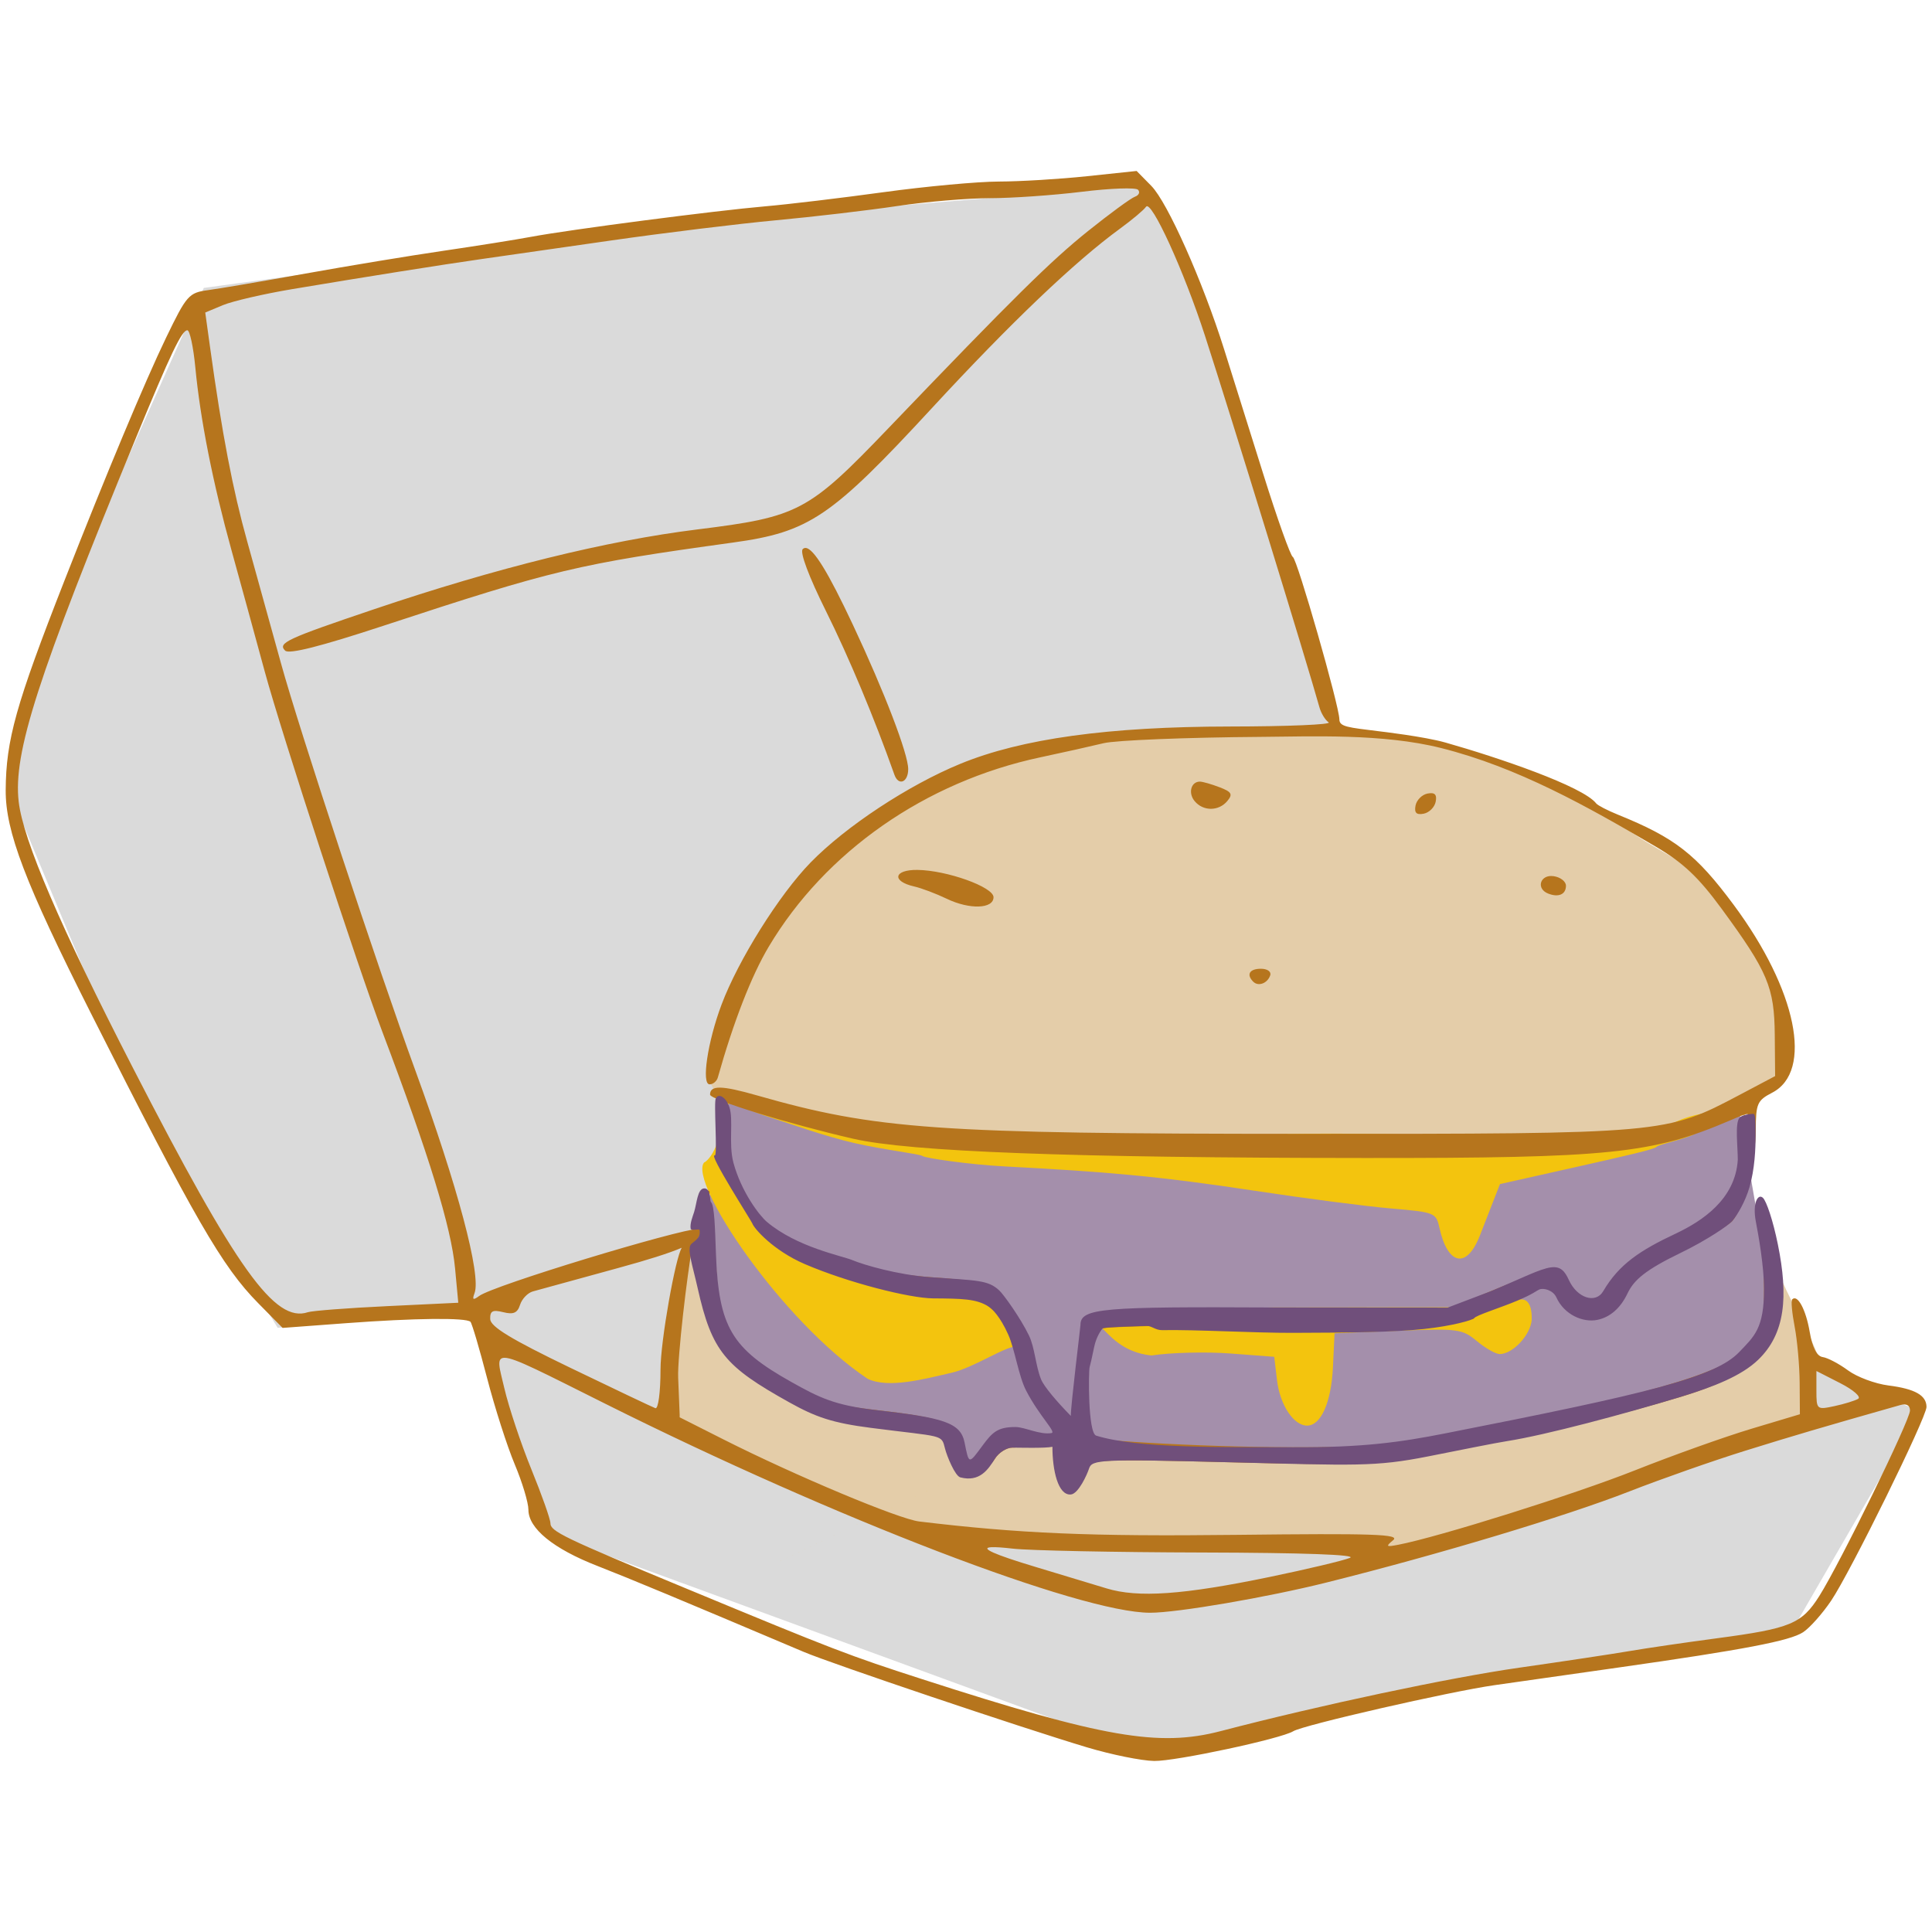
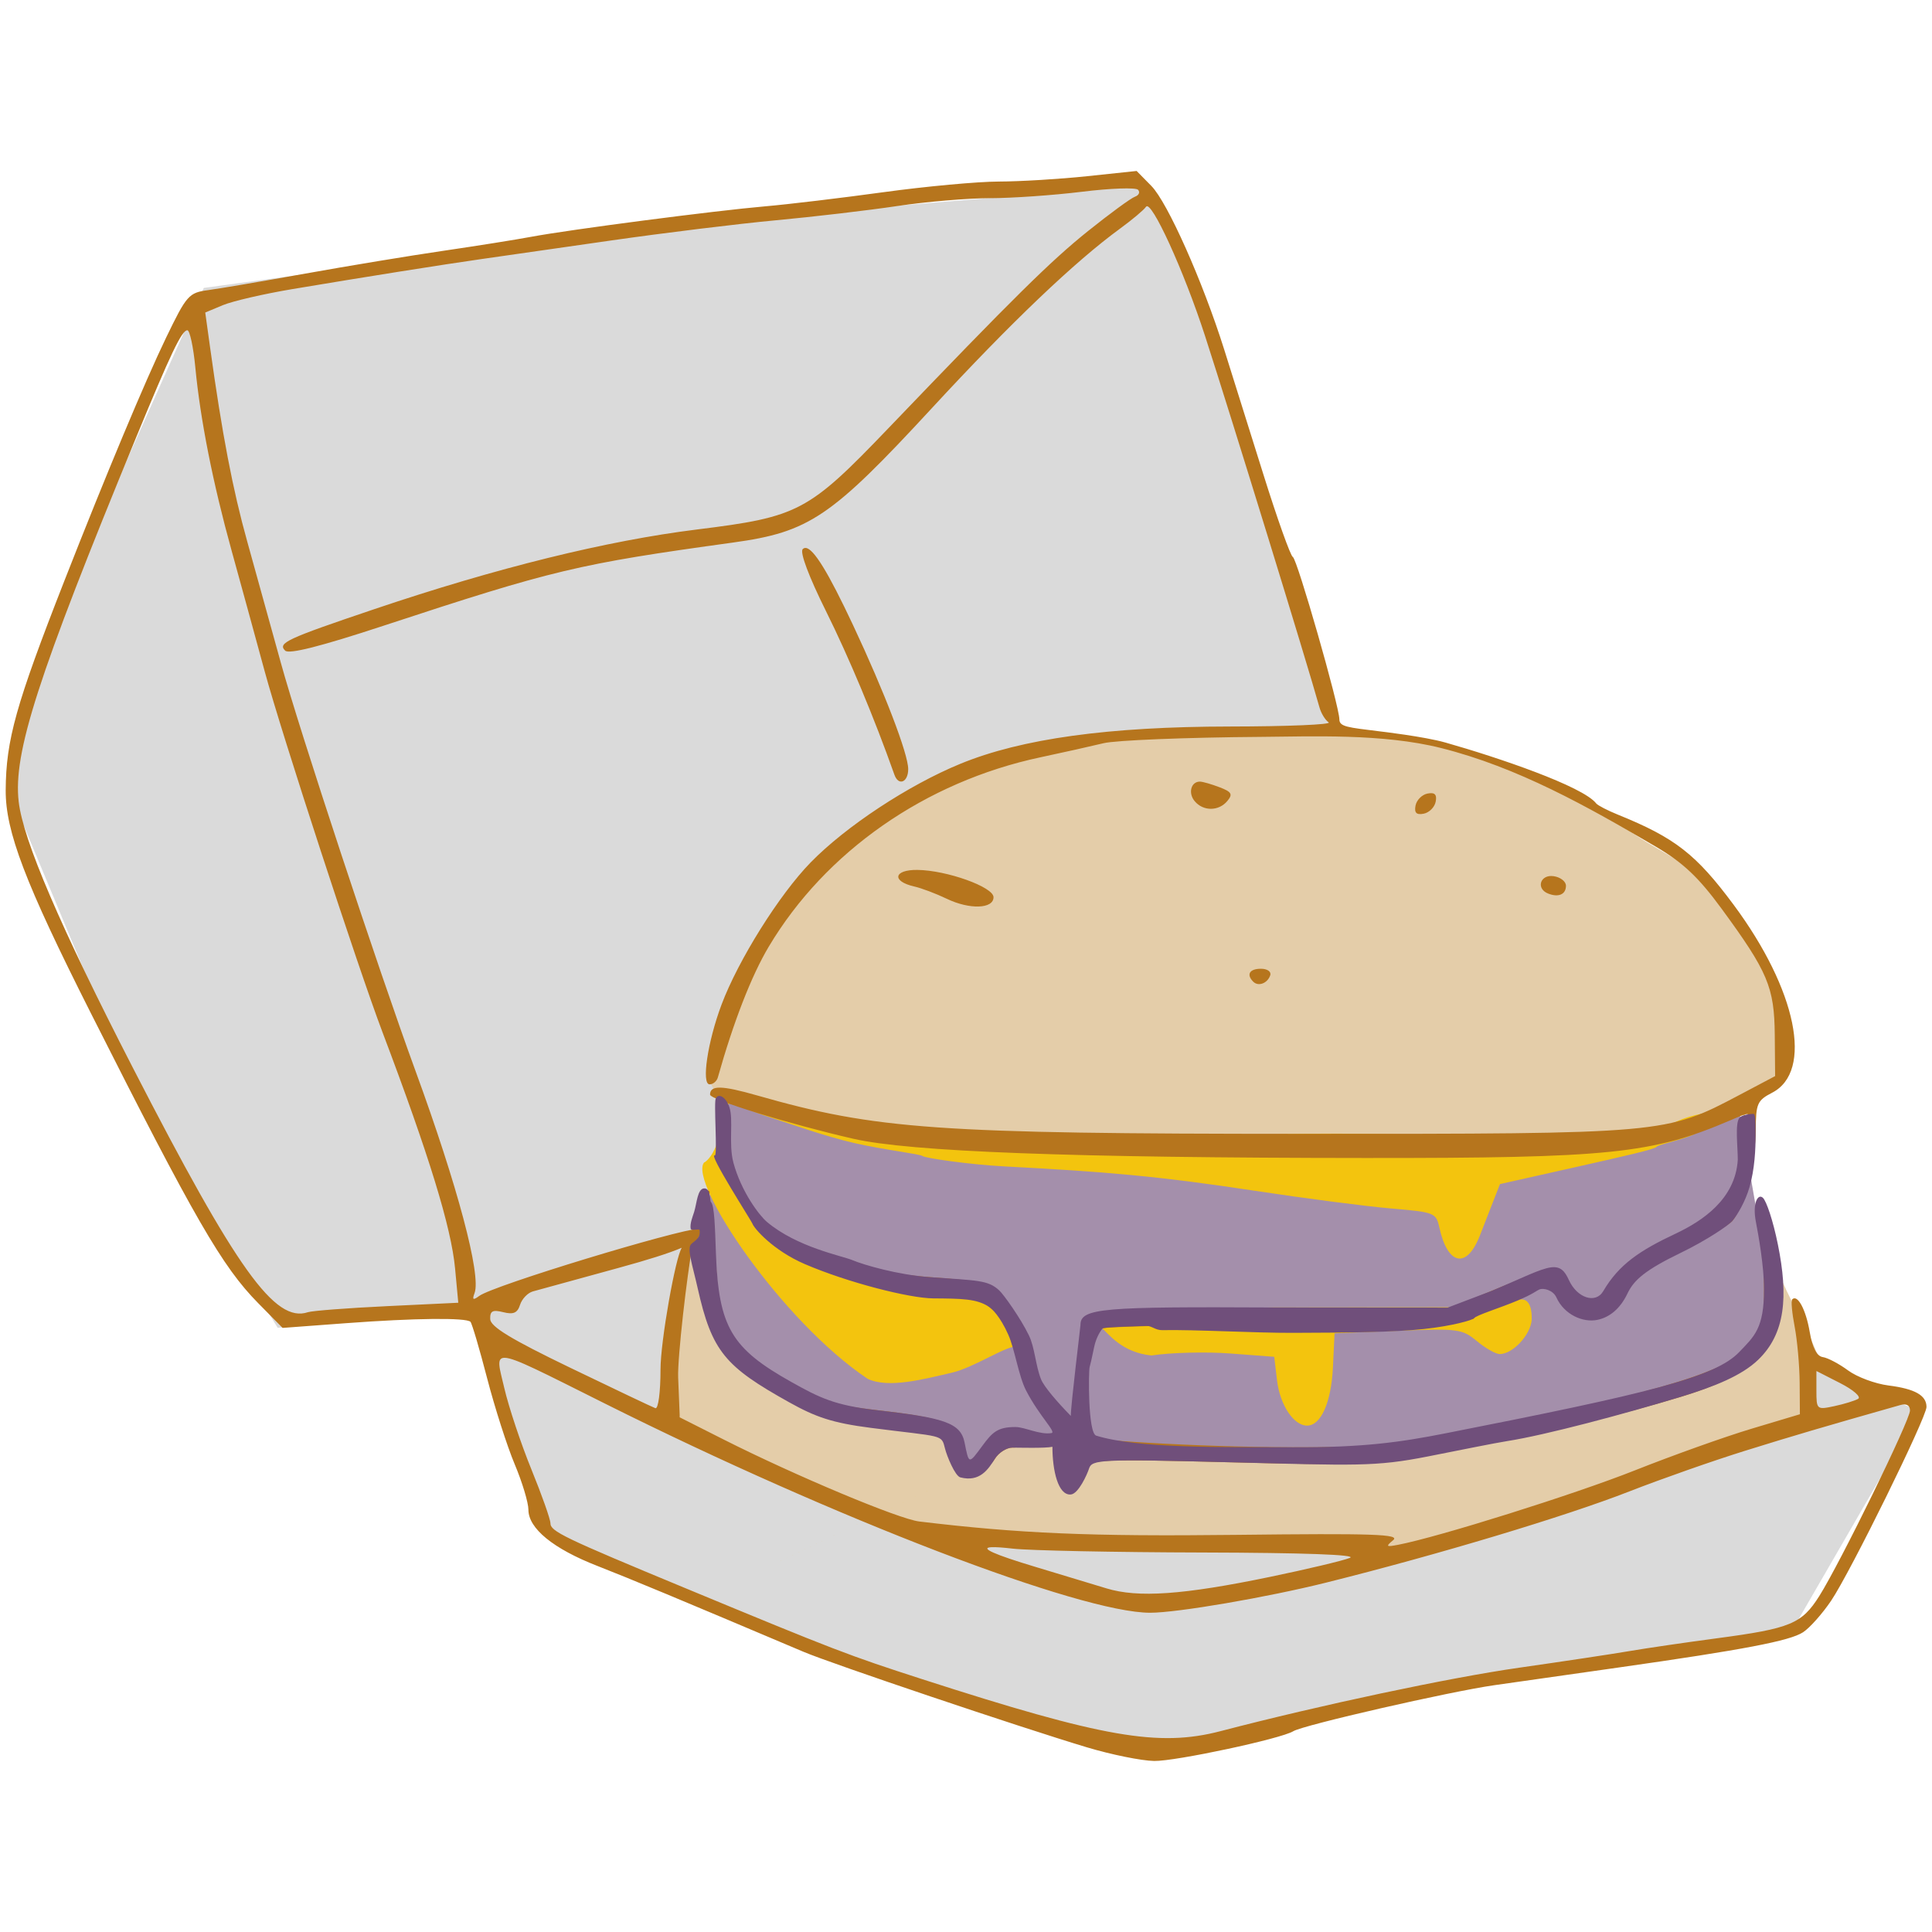
<svg xmlns="http://www.w3.org/2000/svg" version="1.1" id="svg2" width="351" height="351" viewBox="0 0 351 351">
  <defs id="defs6" />
  <path style="opacity:1;vector-effect:none;fill:#a48fab;fill-opacity:1;stroke:none;stroke-width:0.813;stroke-linecap:butt;stroke-linejoin:miter;stroke-miterlimit:4;stroke-dasharray:none;stroke-dashoffset:0;stroke-opacity:1" d="m 322.406,238.844 c -1.047,0.703 -5.772,7.566 -9.798,9.86 -17.828,10.159 -28.64,15.423 -59.684,15.07 -43.686,-0.496 -90.683,12.397 -117.763,-16.552 -10.782,-11.526 -8.406,-42.48 -3.452,-47.222 4.954,-4.742 171.603,0.033 184.219,1.611" id="path4616" />
  <path id="path4519-6" d="m 327.396,258.554 c -9.646,8.615 -42.554,19.164 -76.01,23.325 -30.357,3.776 -60.609,1.851 -84.813,-3.265 C 151.25,275.375 123.037,266.36 123.5,257.5 c -1.129,-7.104 -14.331,-16.42 1.534,-30.636 8.147,-7.3 3.15,12.766 7.623,17.131 9.85,9.609 25.281,13.547 39.382,16.641 2.191,0.481 1.523,5.302 3.74,5.657 2.376,0.38 4.522,-5.053 6.952,-4.955 13.611,0.545 28.15,2.906 41.15,2.516 22.781,-0.683 44.38,0.457 66.499,-6.749 9.195,-2.996 19.132,-4.606 28.242,-12.889 2.431,-2.21 2.503,-9.246 4.95,-11.925 5.421,12.226 12.039,18.927 3.825,26.263 z" style="fill:#e4cda9" />
-   <path style="opacity:1;vector-effect:none;fill:#dadada;fill-opacity:1;stroke:none;stroke-width:0.813;stroke-linecap:butt;stroke-linejoin:miter;stroke-miterlimit:4;stroke-dasharray:none;stroke-dashoffset:0;stroke-opacity:1" d="m 37.026,52.308 84.336,-11.504 86.059,-7.114 14.021,27.371 21.003,70.529 c 0,0 -56.793,2.393 -79.031,13.484 -16.644,8.301 -36.114,31.083 -33.072,63.557 0.482,5.141 -3.799,15.381 -3.799,15.381 l -3.103,14.526 -2.848,19.048 54.28,23.342 80.385,1.437 73.252,-23.873 1.492,-9.412 18.682,7.201 -18.069,31.232 -4.786,8.272 L 206.451,317.807 99.35,278.606 84.943,238.485 50.438,241.225 24.313,198.017 1.855,144.068 5.897,123.901 15.171,101.199 Z" id="rect4521" />
+   <path style="opacity:1;vector-effect:none;fill:#dadada;fill-opacity:1;stroke:none;stroke-width:0.813;stroke-linecap:butt;stroke-linejoin:miter;stroke-miterlimit:4;stroke-dasharray:none;stroke-dashoffset:0;stroke-opacity:1" d="m 37.026,52.308 84.336,-11.504 86.059,-7.114 14.021,27.371 21.003,70.529 c 0,0 -56.793,2.393 -79.031,13.484 -16.644,8.301 -36.114,31.083 -33.072,63.557 0.482,5.141 -3.799,15.381 -3.799,15.381 l -3.103,14.526 -2.848,19.048 54.28,23.342 80.385,1.437 73.252,-23.873 1.492,-9.412 18.682,7.201 -18.069,31.232 -4.786,8.272 L 206.451,317.807 153.201,301.036 99.35,278.606 84.943,238.485 50.438,241.225 24.313,198.017 1.855,144.068 5.897,123.901 15.171,101.199 Z" id="rect4521" />
  <path id="path4519" d="m 321.114,198.412 c -19.088,15.624 -93.028,18.73 -143.905,7.976 -15.323,-3.239 -48.674,-1.871 -48.211,-10.731 -1.129,-7.104 8.283,-27.919 24.148,-42.134 8.147,-7.3 18.311,-11.762 26.215,-15.032 18.783,-7.771 44.203,-5.705 62.407,-5.796 18.349,-0.092 39.063,6.332 53.566,17.705 5.004,3.924 11.212,5.846 16.796,12.022 10.367,11.465 18.121,28.512 8.985,35.99 z" style="fill:#e4cda9" />
  <path id="path4515" d="m 127.919,211.194 c 0.624,-0.208 2.724,-2.525 2.724,-6.192 -0.087,-2.479 0.831,-3.854 1.012,-4.982 0.468,-2.907 1.244,-1.793 5.898,-0.478 13.862,3.964 24.467,7.112 47.066,8.314 12.639,0.672 34.623,-1.613 51.948,-1.863 19.127,-0.276 40.249,1.154 57.386,0.4 11.115,-0.489 7.643,-3.512 19.236,-4.611 6.129,-1.893 6.828,8.56 0.151,16.584 -2.785,3.347 -7.385,6.102 -12.014,10.011 -3.556,3.002 -6.805,7.438 -11.232,8.752 -2.668,0.791 -5.804,-5.538 -8.564,-4.916 l -4.311,3.133 c -5.578,4.051 1.23,-3.223 1.059,4.438 -0.225,2.772 -3.446,6.218 -5.813,6.218 -0.722,0 -2.585,-1.055 -4.139,-2.344 -2.689,-2.23 -3.39,-2.322 -14.347,-1.883 l -11.52,0.461 -0.293,6.133 C 241.859,254.778 239.993,259 237.467,259 235.019,259 232.532,255.24 232,250.733 l -0.5,-4.233 -8,-0.604 c -4.4,-0.332 -10.837,-0.169 -14.305,0.362 -10.723,-1.059 -9.76,-13.58 -12.081,2.439 -0.527,3.762 -0.214,9.325 -4.031,10.38 -1.412,0.391 -5.612,-14.534 -8.179,-14.424 -1.701,-0.46 -7.83,3.792 -12.035,4.749 -4.965,1.13 -11.417,2.907 -15.238,1.094 -15.691,-10.489 -32.599,-35.765 -29.713,-39.302 z M 231.244,237.542 263.5,237.5 l 10.244,-2.83 c 2.657,1.274 4.666,-1.865 7.505,-0.91 3.305,1.112 5.55,4.257 8.816,3.291 4.173,-1.234 6.968,-6.989 10.822,-9.357 4.504,-2.767 10.467,-4.114 13.483,-7.772 4.04,-4.899 3.876,-11.388 3.546,-14.782 -0.382,-3.923 -1.805,-4.083 -10.411,1.076 -2.748,1.079 -6.284,1.749 -6.561,2.156 -0.277,0.406 -5.783,1.666 -14.891,3.71 l -13.544,3.039 -3.636,9.318 c -2.471,6.333 -5.908,5.225 -7.343,-1.306 -0.619,-2.816 -0.826,-2.9 -8.831,-3.584 -4.509,-0.385 -15.623,-1.829 -24.698,-3.209 -17.763,-2.701 -27.298,-3.473 -45.468,-4.429 -6.325,-0.333 -14.367,-1.488 -14.917,-1.884 -0.55,-0.397 -6.813,-1.088 -12.313,-2.34 -5.5,-1.252 -12.356,-3.737 -15.477,-4.719 -3.121,-0.982 -7.117,-2.776 -7.433,-2.459 -0.317,0.317 -0.313,3.754 -0.313,6.435 0,5.746 3.221,12.711 7.532,16.339 5.541,4.662 22.015,9.638 31.467,9.638 3.149,0 6.935,0.632 8.333,1.164 2.968,1.128 2.163,9.139 3.701,6.148 0.804,-1.563 7.15,17.353 11.537,17.798 2.276,0.23 2.836,-17.86 4.34,-18.078 12.283,-1.782 25.971,-2.4 32.254,-2.41 z m -2.459,4.657 c -152.523,72.534 -76.262,36.267 0,0 z" style="fill:#f3c40e" />
  <path style="fill:#b6751d" d="m 206.5,31.061 -9,0.951 c -4.95,0.524 -12.162,0.961 -16.027,0.971 -3.865,0.01 -13.315,0.881 -21,1.938 -7.685,1.056 -17.348,2.212 -21.473,2.566 -9.028,0.777 -35.532,4.228 -42.5,5.535 -2.75,0.516 -9.95,1.663 -16,2.549 -6.05,0.886 -17.3,2.744 -25,4.129 -7.7,1.385 -15.662,2.74 -17.693,3.01 -3.502,0.466 -3.898,0.913 -7.633,8.641 C 26.397,69.164 19.204,86.355 11.703,105.5 2.888,127.998 1.089,134.414 1.035,143.557 0.991,151.039 4.57,160.415 16.471,184 c 18.941,37.536 23.889,46.113 30.428,52.746 l 4.441,4.504 11.58,-0.861 c 12.415,-0.925 21.775,-1.026 22.557,-0.244 0.265,0.265 1.623,4.867 3.016,10.227 1.393,5.36 3.651,12.407 5.02,15.658 C 94.88,269.281 96,272.995 96,274.283 c 0,3.401 4.509,7.08 12.5,10.199 5.996,2.341 14.929,6.062 37.5,15.621 5.138,2.176 39.514,13.761 51.5,17.355 4.4,1.319 9.883,2.43 12.186,2.469 3.884,0.066 23.057,-4.033 25.275,-5.404 1.804,-1.115 28.43,-7.209 36.539,-8.363 4.4,-0.626 14.525,-2.068 22.5,-3.203 22.829,-3.249 31.182,-4.846 33.578,-6.416 1.224,-0.802 3.523,-3.389 5.111,-5.75 C 336.192,285.585 350,257.525 350,255.611 c 0,-2.108 -2.089,-3.29 -6.904,-3.902 -2.422,-0.308 -5.728,-1.541 -7.348,-2.738 -1.62,-1.198 -3.684,-2.286 -4.586,-2.418 -1.089,-0.16 -1.887,-1.695 -2.379,-4.574 -0.695,-4.07 -2.211,-6.889 -3.18,-5.912 -0.236,0.238 -0.039,2.459 0.439,4.934 0.478,2.475 0.89,7.074 0.914,10.219 l 0.043,5.717 -8.75,2.619 c -4.812,1.441 -14.375,4.854 -21.25,7.584 -10.895,4.327 -35.643,12.105 -43,13.514 -2.186,0.419 -2.298,0.315 -0.898,-0.836 1.329,-1.092 -3.511,-1.257 -28.5,-0.969 -26.505,0.306 -39.313,-0.235 -57.602,-2.43 -3.727,-0.447 -22.48,-8.307 -35.5,-14.879 l -8,-4.039 -0.293,-7.234 c -0.144,-3.542 1.623,-18.875 2.609,-23.9 0.663,-0.506 1.458,-2.147 1.684,-2.984 0.042,1.65 -0.206,2.925 -0.707,3.426 -0.834,0.834 -0.799,2.586 0.137,6.766 2.592,11.583 4.788,14.382 16.375,20.85 4.843,2.704 8.159,3.712 15.195,4.617 13.208,1.7 13.219,1.702 13.891,4.379 0.336,1.34 1.397,2.641 2.359,2.893 3.528,0.922 4.795,0.646 6.018,-1.311 0.687,-1.1 2.108,-2 3.158,-2 1.05,0 2.622,-0.274 3.492,-0.607 2.904,-1.114 1.627,-2.393 -2.389,-2.393 -3.24,0 -4.372,0.545 -6.158,2.961 -2.516,3.403 -3.381,3.238 -4.188,-0.797 -0.723,-3.617 -3.263,-4.598 -15.48,-5.986 -7.571,-0.861 -10.447,-1.703 -15.5,-4.531 -10.918,-6.113 -13.827,-11.111 -14.348,-24.646 -0.18,-4.675 -0.386,-8.725 -0.459,-9 -0.073,-0.275 -0.07,-0.871 0.01,-1.324 0.039,-0.227 -0.053,-0.354 -0.234,-0.375 -0.181,-0.021 -0.451,0.062 -0.766,0.256 -0.723,0.447 -0.93,2.252 -0.564,4.916 0.068,0.498 0.097,0.96 0.123,1.416 -0.071,0.014 -0.181,0.1 -0.348,0.297 -4.276,0.27 -37.432,10.32 -40.055,12.254 -1.122,0.828 -1.306,0.71 -0.84,-0.537 C 87.44,231.646 83.13,215.461 75.465,194.5 68.688,175.969 54.375,132.593 51.047,120.5 49.23,113.9 46.472,103.947 44.916,98.381 42.29,88.988 40.344,78.822 38.17,63.139 l -0.881,-6.361 3.197,-1.336 C 42.245,54.707 47.917,53.395 53.092,52.527 66.237,50.324 80.422,48.071 87.5,47.062 c 3.3,-0.47 13.875,-1.987 23.5,-3.369 9.625,-1.382 23.125,-3.036 30,-3.676 6.875,-0.639 16.775,-1.802 22,-2.584 5.225,-0.782 12.789,-1.425 16.809,-1.428 4.02,-0.003 11.56,-0.527 16.756,-1.166 5.196,-0.639 9.782,-0.802 10.191,-0.363 0.409,0.439 0.151,1.008 -0.574,1.266 -0.725,0.258 -4.55,3.059 -8.5,6.225 -6.812,5.458 -13.545,12.109 -36.275,35.826 -14.55,15.181 -16.309,16.114 -34.734,18.396 C 110.236,98.226 90.237,103.161 68,110.67 c -15.979,5.396 -17.587,6.143 -16.195,7.535 0.693,0.693 6.416,-0.755 17.857,-4.52 30.987,-10.195 35.316,-11.225 63.516,-15.117 13.854,-1.912 17.813,-4.588 36.141,-24.438 14.327,-15.516 25.939,-26.594 34.182,-32.607 2.2,-1.605 4.317,-3.385 4.705,-3.957 0.938,-1.383 6.895,11.654 10.721,23.465 4.812,14.855 18.531,59.386 20.785,67.469 0.307,1.1 1.06,2.33 1.674,2.734 0.613,0.404 -7.435,0.744 -17.885,0.756 -22.12,0.024 -37.894,2.203 -49.027,6.775 -9.438,3.876 -20.784,11.351 -27.191,17.914 -5.703,5.841 -13.162,17.745 -16.205,25.859 C 128.556,189.259 127.401,197 128.918,197 c 0.63,0 1.303,-0.562 1.496,-1.25 2.834,-10.077 6.099,-18.468 9.232,-23.732 10.304,-17.309 28.484,-29.99 49.361,-34.43 4.121,-0.876 9.292,-2.031 11.492,-2.566 2.2,-0.535 15.025,-1.053 28.5,-1.148 9.196,-0.065 22.182,-0.646 32.809,2.025 13.91,3.496 26.482,10.545 39.096,17.971 4.899,2.884 7.686,5.517 11.854,11.201 8.416,11.478 9.598,14.279 9.676,22.93 l 0.066,7.5 -6.475,3.424 c -13.359,7.064 -13.52,7.077 -79.457,7.068 -66.241,-0.009 -77.4,-0.795 -99.016,-6.977 C 131.092,197.168 129,197.133 129,198.871 c 0,0.912 14.33,5.327 26,8.01 10.273,2.362 39.651,3.467 93,3.5 44.435,0.028 52.172,-0.767 66.305,-6.822 3.716,-1.592 3.78,-1.585 2.75,0.34 -0.58,1.084 -1.055,3.859 -1.055,6.168 0,6.672 -3.054,10.511 -11.508,14.469 -6.607,3.094 -10.177,6.099 -13.029,10.967 -1.379,2.354 -4.796,1.256 -6.289,-2.021 -1.537,-3.374 -4.06,-3.187 -14.211,1.055 L 262.5,238.072 231.254,237.91 C 200.2,237.75 197,238.051 197,241.123 c 0,1.013 2.36,1.185 3.305,0.24 0.351,-0.351 15.515,-0.688 33.701,-0.75 20.769,-0.071 33.331,-0.485 33.779,-1.113 0.393,-0.55 3.19,-2.046 6.215,-3.324 3.025,-1.278 6.052,-2.56 6.727,-2.848 0.675,-0.288 1.738,0.595 2.361,1.963 2.607,5.721 9.285,5.341 12.162,-0.691 1.191,-2.497 3.379,-4.101 9.896,-7.258 4.602,-2.229 8.931,-4.73 9.617,-5.557 2.05,-2.47 4.213,-10.926 4.225,-16.51 0.01,-4.771 0.268,-5.356 2.967,-6.752 7.506,-3.881 4.483,-18.674 -6.973,-34.117 -6.835,-9.214 -10.658,-12.193 -21.035,-16.396 -1.896,-0.768 -3.672,-1.685 -3.947,-2.039 -2.435,-3.133 -17.902,-8.377 -27.369,-11.06 -3.937,-1.116 -11.852,-2.025 -12.103,-2.057 -5.585,-0.697 -7.194,-0.805 -7.194,-2.155 0,-2.389 -7.68,-29.189 -8.457,-29.512 -0.413,-0.172 -2.821,-6.922 -5.35,-15 C 226.998,78.109 223.794,67.9 222.408,63.5 218.503,51.107 212.126,36.783 209.174,33.779 Z M 34.035,60 c 0.444,0 1.096,3.038 1.451,6.75 0.905,9.468 3.183,20.983 6.58,33.25 1.599,5.775 4.313,15.675 6.031,22 3.065,11.281 16.888,53.627 21.375,65.482 8.491,22.434 12.509,35.509 13.205,42.967 l 0.582,6.229 -12.939,0.619 c -7.116,0.34 -13.587,0.836 -14.379,1.1 C 49.949,240.39 43.041,230.747 24.143,194 10.927,168.304 4.208,152.644 3.396,145.65 2.369,136.795 6.812,123.012 24.721,79.5 30.995,64.256 33.028,60 34.035,60 Z M 146.381,99.549 c -0.206,-0.015 -0.387,0.057 -0.545,0.215 -0.557,0.557 1.107,4.991 4.232,11.277 4.166,8.381 8.769,19.386 12.426,29.709 0.746,2.106 2.506,1.387 2.506,-1.023 0,-2.753 -4.321,-14.026 -10.053,-26.227 -4.452,-9.476 -7.124,-13.85 -8.566,-13.951 z M 217.994,142 c -1.617,0 -2.177,2.073 -0.957,3.543 1.557,1.877 4.38,1.863 5.949,-0.027 1.021,-1.231 0.775,-1.657 -1.443,-2.5 C 220.072,142.456 218.476,142 217.994,142 Z m 42.139,2.105 c -0.099,-0.008 -0.208,-0.007 -0.328,0.002 -0.137,0.011 -0.288,0.031 -0.453,0.062 -1.006,0.194 -1.988,1.176 -2.182,2.182 -0.254,1.321 0.157,1.733 1.479,1.479 1.006,-0.194 1.988,-1.176 2.182,-2.182 0.195,-1.011 -0.002,-1.489 -0.697,-1.543 z m -93.467,13.938 c -4.308,-0.049 -4.719,2.066 -0.584,3.006 1.33,0.302 3.993,1.308 5.918,2.234 4.151,1.998 8.5,1.852 8.5,-0.283 0,-1.853 -8.493,-4.896 -13.834,-4.957 z m 115.148,1.105 c -2.082,0.005 -2.675,2.341 -0.564,3.186 1.891,0.757 3.25,0.163 3.25,-1.418 0,-0.779 -1.012,-1.561 -2.25,-1.736 -0.152,-0.021 -0.297,-0.032 -0.436,-0.031 z M 229.084,176 c -2.077,0 -2.701,1.049 -1.396,2.354 0.926,0.926 2.597,0.295 3.084,-1.166 0.221,-0.663 -0.524,-1.188 -1.688,-1.188 z m 90.314,42.293 c -0.364,0.041 -0.283,1.143 0.209,3.707 0.475,2.475 0.871,7.958 0.879,12.186 0.013,7.162 -0.188,7.897 -2.943,10.771 -4.39,4.579 -18.83,8.721 -55.641,15.959 -8.249,1.622 -14.234,2.069 -27,2.02 -17.852,-0.07 -38.371,-1.28 -41.152,-2.428 -1.518,-0.626 -1.75,-0.112 -1.75,3.873 0,4.292 0.166,4.584 2.502,4.391 1.39,-0.115 2.753,-0.998 3.066,-1.984 0.528,-1.662 2.177,-1.733 25.748,-1.129 23.016,0.59 26.088,0.467 35.684,-1.428 5.775,-1.14 12.3,-2.354 14.5,-2.697 6.999,-1.092 21.678,-4.664 31.766,-7.73 16.397,-4.984 20.471,-11.116 17.416,-26.213 -0.88,-4.35 -2.127,-8.4 -2.77,-9 -0.222,-0.207 -0.392,-0.311 -0.514,-0.297 z m -195.529,8.395 C 122.737,228.304 120,243.648 120,248.807 c 0,4.125 -0.411,7.214 -0.934,7.027 -0.513,-0.183 -7.461,-3.484 -15.441,-7.334 -10.813,-5.217 -14.523,-7.474 -14.566,-8.859 -0.046,-1.477 0.44,-1.731 2.373,-1.246 1.853,0.465 2.579,0.144 3.051,-1.342 0.341,-1.073 1.384,-2.166 2.318,-2.43 0.934,-0.264 7.938,-2.187 15.564,-4.271 5.346,-1.462 9.111,-2.649 11.504,-3.664 z m 25.625,1.381 c -1.089,-0.068 -1.532,0.321 -1.25,1.166 0.731,2.193 13.747,5.661 21.449,5.715 6.141,0.043 7.605,0.406 10,2.48 3.806,3.297 5.681,1.492 2.135,-2.055 -2.332,-2.332 -3.661,-2.676 -12.963,-3.357 -5.701,-0.418 -12.109,-1.493 -14.238,-2.389 -2.308,-0.971 -4.043,-1.493 -5.133,-1.561 z m -57.779,18.609 c 1.889,0.046 6.864,2.661 18.268,8.359 C 151.823,275.946 196.286,293 208.957,293 c 4.94,0 21.218,-2.791 32.043,-5.494 20.382,-5.09 43.478,-12.037 55,-16.543 5.775,-2.258 15.225,-5.578 21,-7.377 8.896,-2.771 14.115,-4.309 28.25,-8.322 1.109,-0.315 1.75,0.053 1.75,1.002 0,1.753 -12.672,27.671 -16.473,33.691 -3.193,5.057 -5.232,5.901 -18.527,7.67 -5.775,0.768 -12.975,1.822 -16,2.342 -3.025,0.519 -12.025,1.875 -20,3.014 -12.663,1.808 -36.121,6.79 -54.234,11.52 -11.248,2.937 -21.356,1.177 -54.266,-9.449 -13.368,-4.316 -15.736,-5.226 -43,-16.527 -22.118,-9.168 -24.5,-10.315 -24.5,-11.797 0,-0.714 -1.556,-5.113 -3.457,-9.775 -1.901,-4.662 -4.114,-11.304 -4.92,-14.758 -0.84,-3.601 -1.575,-5.559 0.092,-5.518 z M 330,249.078 l 4.33,2.211 c 2.382,1.216 3.844,2.496 3.25,2.846 -0.594,0.349 -2.543,0.948 -4.33,1.33 -3.185,0.68 -3.25,0.624 -3.25,-2.846 z m -149.871,32.012 c 0.742,-0.037 2.031,0.051 3.871,0.262 3.025,0.347 18.55,0.664 34.5,0.703 18.415,0.046 28.175,0.403 26.742,0.979 -1.241,0.499 -7.766,2.051 -14.5,3.447 -15.762,3.269 -23.998,3.846 -29.742,2.084 -2.475,-0.759 -8.244,-2.504 -12.82,-3.877 -7.57,-2.271 -10.276,-3.488 -8.051,-3.598 z" id="path4509" />
  <path style="fill:#704f7b" d="m 130.065,199.537 c -0.45,0.361 0.341,10.576 -0.213,10.381 -1.255,-0.44 6.686,11.932 6.824,12.348 0.304,0.913 3.791,4.919 9.547,7.393 7.837,3.368 18.992,6.193 23.324,6.228 5.242,0.043 7.901,0.056 10.147,1.544 0.526,0.349 2.021,1.733 3.495,5.068 1.2,2.713 1.856,7.484 3.236,10.148 2.417,4.664 5.541,7.555 4.605,7.711 -2.126,0.355 -4.847,-1.102 -6.561,-1.102 -3.24,0 -4.184,0.963 -5.971,3.379 -2.516,3.403 -2.451,3.47 -3.258,-0.564 -0.723,-3.617 -3.821,-4.504 -16.039,-5.893 -7.571,-0.861 -10.354,-2.261 -15.406,-5.09 -10.908,-6.107 -13.232,-9.964 -13.727,-23.402 -0.173,-4.702 -0.264,-8.709 -0.912,-9.312 -0.219,-0.204 0.016,-2.503 -1.219,-2.469 -1.234,0.034 -1.334,2.703 -1.83,4.283 -0.3,0.953 -0.764,2.02 -0.639,2.996 0.067,0.521 1.57,-0.041 1.625,0.293 0.243,1.483 -0.943,1.971 -1.512,2.539 -0.834,0.834 0.225,3.795 1.16,7.975 2.592,11.583 5.021,14.29 16.607,20.758 4.843,2.704 7.833,3.757 14.869,4.662 13.208,1.7 12.801,1.098 13.473,3.775 0.336,1.34 1.815,4.965 2.777,5.217 3.528,0.922 5.075,-1.445 6.297,-3.402 0.687,-1.1 2.108,-2 3.158,-2 1.006,0 5.984,0.141 7.279,-0.152 -0.002,4.262 1.015,8.859 3.343,8.666 1.39,-0.115 2.986,-3.693 3.299,-4.68 0.528,-1.662 1.898,-1.78 25.469,-1.176 23.016,0.59 26.506,0.838 36.102,-1.056 5.775,-1.14 12.207,-2.447 14.407,-2.79 6.999,-1.092 21.352,-4.943 31.44,-8.009 6.189,-1.881 11.133,-3.858 14.148,-6.751 4.973,-4.771 5.496,-11.551 3.594,-20.95 -0.88,-4.35 -2.08,-7.889 -2.723,-8.489 -0.888,-0.829 -1.937,0.921 -1.281,4.34 0.475,2.475 1.475,8.005 1.483,12.232 0.013,7.162 -1.768,8.594 -4.524,11.469 -4.39,4.579 -16.553,7.513 -53.363,14.751 -8.249,1.622 -14.931,2.581 -27.697,2.531 -13.176,-0.051 -28.179,0.232 -35.749,-2.116 -1.517,-0.47 -1.398,-11.738 -1.188,-12.455 0.404,-1.38 0.73,-3.537 1.074,-4.59 0.451,-1.379 1.122,-2.268 1.266,-2.412 0.192,-0.192 2.393,-0.321 8.01,-0.474 0.929,-0.025 1.609,0.788 2.833,0.766 6.178,-0.111 16.808,0.515 23.695,0.492 10.646,-0.036 18.219,-0.101 23.811,-0.693 5.318,-0.563 8.913,-1.648 9.131,-1.954 0.393,-0.55 4.817,-1.906 7.842,-3.185 3.025,-1.278 3.403,-1.769 4.077,-2.058 0.675,-0.288 2.435,0.083 3.058,1.452 1.423,3.123 4.808,4.629 7.465,4.075 2.21,-0.461 4.135,-2.027 5.441,-4.766 1.191,-2.497 3.239,-4.287 9.757,-7.444 4.602,-2.229 8.652,-4.962 9.338,-5.789 0.874,-1.053 2.316,-3.456 3.078,-6.08 0.951,-3.272 1.128,-6.965 1.115,-9.705 -0.012,-2.608 -0.058,-3.659 -0.424,-3.641 -0.219,0.011 -2.023,0.076 -2.533,0.751 -0.808,1.068 -0.279,5.152 -0.279,7.595 -0.439,7.246 -6.601,11.184 -11.182,13.365 -6.607,3.094 -10.409,5.634 -13.262,10.502 -1.379,2.354 -4.749,1.256 -6.243,-2.021 -0.716,-1.571 -1.476,-2.54 -3.259,-2.301 -2.045,0.274 -5.39,2.02 -10.813,4.286 l -7.952,3.026 -31.618,-0.023 c -31.054,-0.16 -35.09,0.094 -35.09,3.166 0,0.326 -1.781,14.705 -1.752,16.532 -2.485,-2.532 -4.887,-5.334 -5.418,-6.664 -0.994,-2.491 -1.117,-5.743 -2.199,-7.971 -1.535,-3.161 -4.563,-7.388 -5.37,-8.146 -2.071,-1.946 -3.988,-1.8 -12.751,-2.441 -5.672,-0.416 -11.823,-2.186 -13.953,-3.082 -1.874,-0.788 -10.066,-2.321 -15.557,-6.973 -1.298,-1.1 -4.632,-5.423 -6.059,-10.756 -0.907,-3.392 0.054,-7.819 -0.73,-10.068 -0.549,-1.731 -1.938,-2.62 -2.449,-1.598 z" id="path4507" />
</svg>
